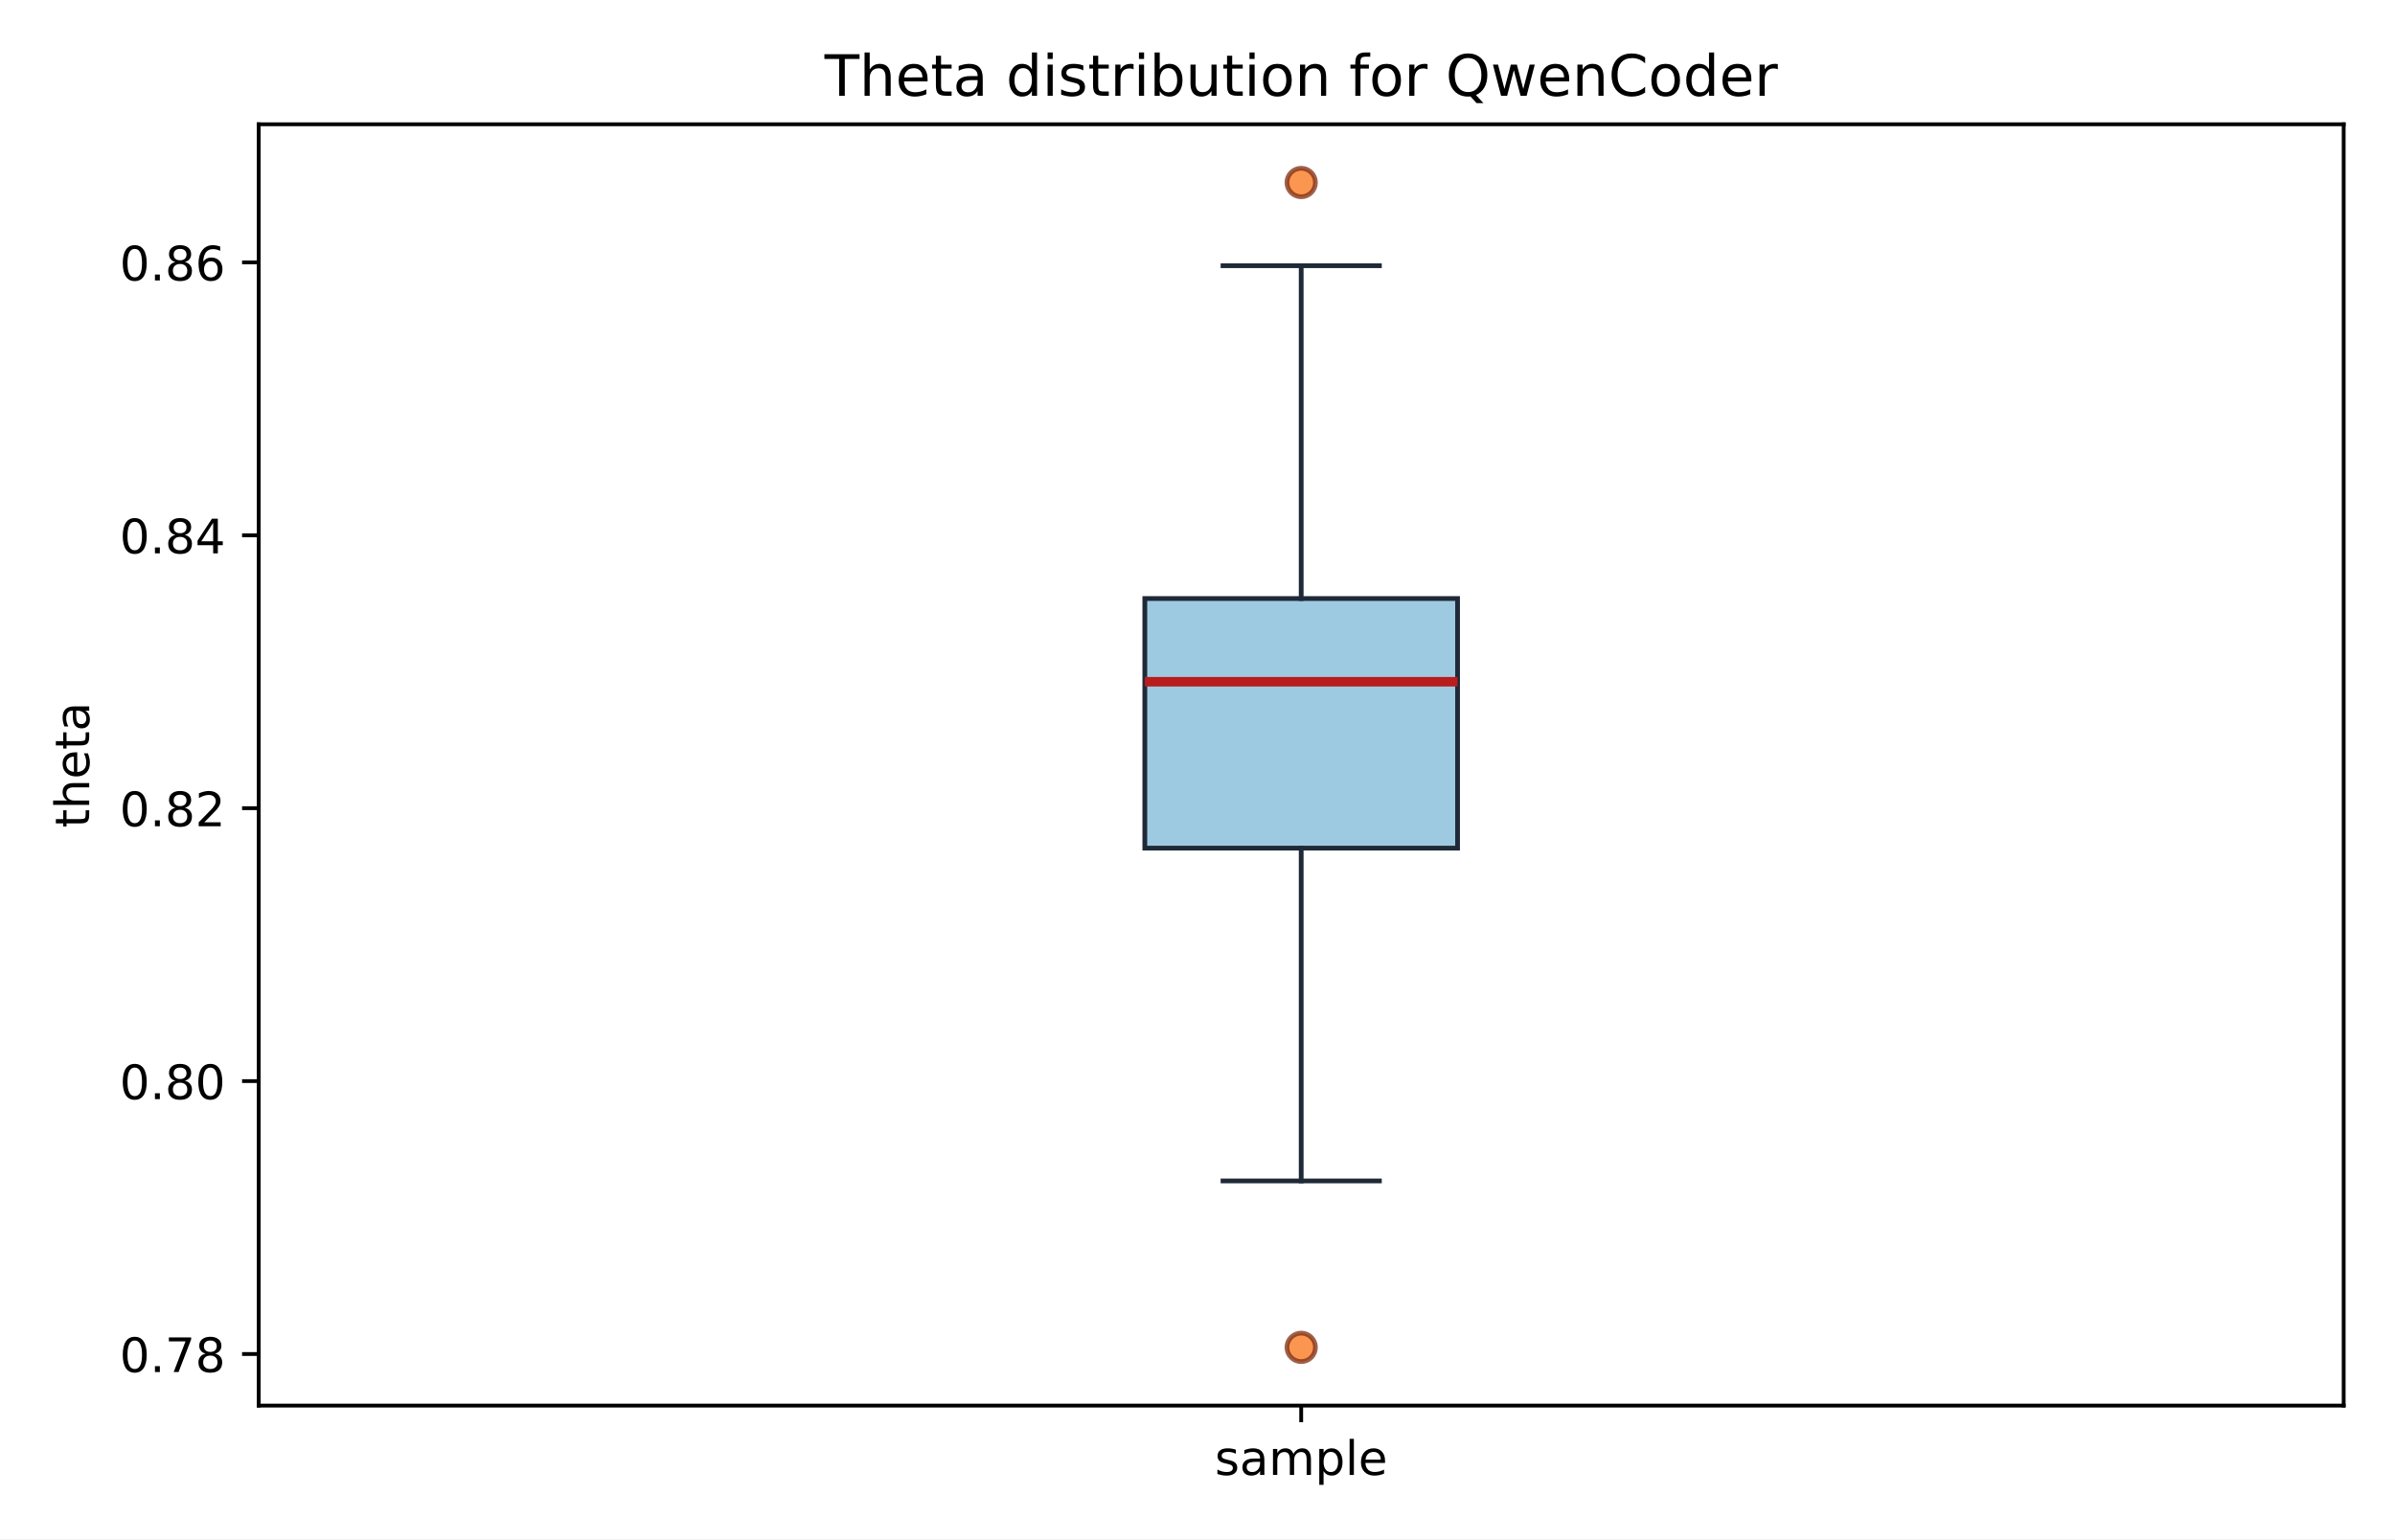
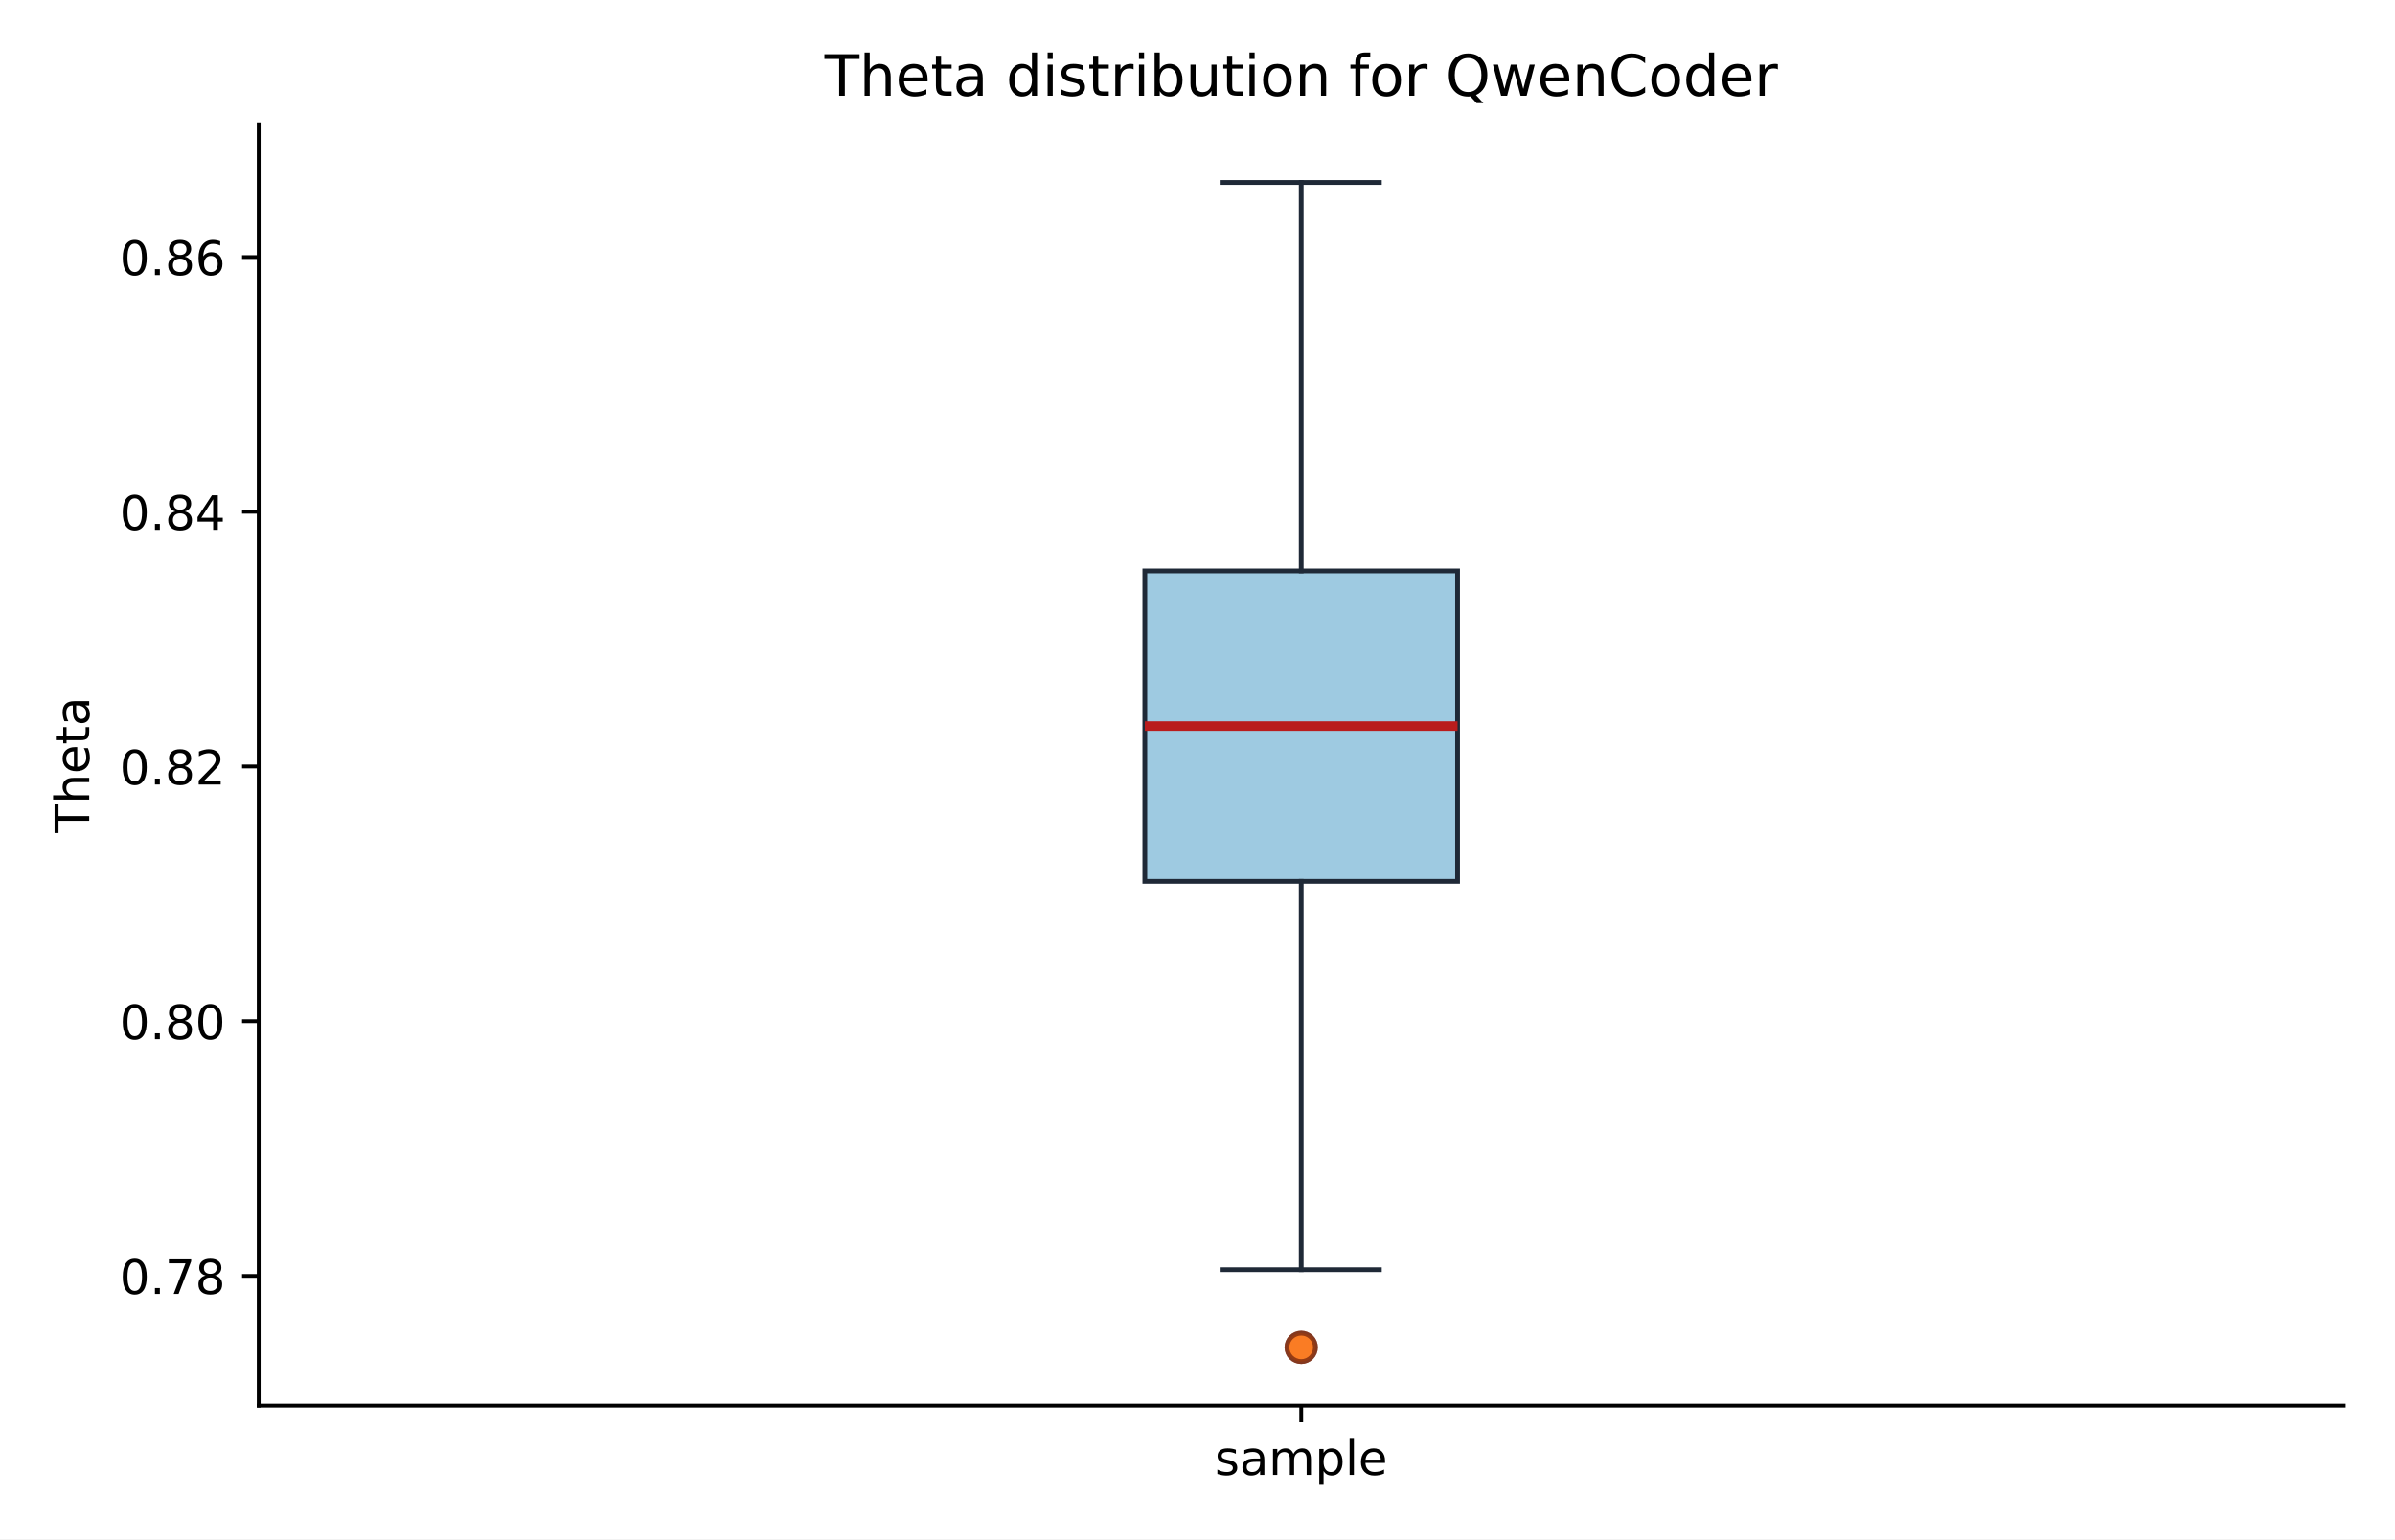
<svg xmlns="http://www.w3.org/2000/svg" xmlns:xlink="http://www.w3.org/1999/xlink" width="504pt" height="324pt" viewBox="0 0 504 324" version="1.1">
  <defs>
    <style type="text/css">*{stroke-linejoin: round; stroke-linecap: butt}</style>
  </defs>
  <g id="figure_1">
    <g id="patch_1">
      <path d="M 0 324  L 504 324  L 504 0  L 0 0  z " style="fill: #ffffff" />
    </g>
    <g id="axes_1">
      <g id="patch_2">
        <path d="M 54.442 295.878  L 493.2 295.878  L 493.2 26.16  L 54.442 26.16  z " style="fill: #ffffff" />
      </g>
      <g id="matplotlib.axis_1">
        <g id="xtick_1">
          <g id="line2d_1">
            <defs>
-               <path id="m2b727cca4b" d="M 0 0  L 0 3.5  " style="stroke: #000000; stroke-width: 0.8" />
+               <path id="mff262474a6" d="M 0 0  L 0 3.5  " style="stroke: #000000; stroke-width: 0.8" />
            </defs>
            <g>
-               <use xlink:href="#m2b727cca4b" x="273.821" y="295.878" style="stroke: #000000; stroke-width: 0.8" />
+               <use xlink:href="#mff262474a6" x="273.821" y="295.878" style="stroke: #000000; stroke-width: 0.8" />
            </g>
          </g>
          <g id="text_1">
            <g transform="translate(255.6423 310.4761) scale(0.1 -0.1)">
              <defs>
                <path id="DejaVuSans-56" d="M 2834 3397  L 2834 2853  Q 2591 2978 2328 3040  Q 2066 3103 1784 3103  Q 1356 3103 1142 2972  Q 928 2841 928 2578  Q 928 2378 1081 2264  Q 1234 2150 1697 2047  L 1894 2003  Q 2506 1872 2764 1633  Q 3022 1394 3022 966  Q 3022 478 2636 193  Q 2250 -91 1575 -91  Q 1294 -91 989 -36  Q 684 19 347 128  L 347 722  Q 666 556 975 473  Q 1284 391 1588 391  Q 1994 391 2212 530  Q 2431 669 2431 922  Q 2431 1156 2273 1281  Q 2116 1406 1581 1522  L 1381 1569  Q 847 1681 609 1914  Q 372 2147 372 2553  Q 372 3047 722 3315  Q 1072 3584 1716 3584  Q 2034 3584 2315 3537  Q 2597 3491 2834 3397  z " transform="scale(0.015625)" />
                <path id="DejaVuSans-44" d="M 2194 1759  Q 1497 1759 1228 1600  Q 959 1441 959 1056  Q 959 750 1161 570  Q 1363 391 1709 391  Q 2188 391 2477 730  Q 2766 1069 2766 1631  L 2766 1759  L 2194 1759  z M 3341 1997  L 3341 0  L 2766 0  L 2766 531  Q 2569 213 2275 61  Q 1981 -91 1556 -91  Q 1019 -91 701 211  Q 384 513 384 1019  Q 384 1609 779 1909  Q 1175 2209 1959 2209  L 2766 2209  L 2766 2266  Q 2766 2663 2505 2880  Q 2244 3097 1772 3097  Q 1472 3097 1187 3025  Q 903 2953 641 2809  L 641 3341  Q 956 3463 1253 3523  Q 1550 3584 1831 3584  Q 2591 3584 2966 3190  Q 3341 2797 3341 1997  z " transform="scale(0.015625)" />
                <path id="DejaVuSans-50" d="M 3328 2828  Q 3544 3216 3844 3400  Q 4144 3584 4550 3584  Q 5097 3584 5394 3201  Q 5691 2819 5691 2113  L 5691 0  L 5113 0  L 5113 2094  Q 5113 2597 4934 2840  Q 4756 3084 4391 3084  Q 3944 3084 3684 2787  Q 3425 2491 3425 1978  L 3425 0  L 2847 0  L 2847 2094  Q 2847 2600 2669 2842  Q 2491 3084 2119 3084  Q 1678 3084 1418 2786  Q 1159 2488 1159 1978  L 1159 0  L 581 0  L 581 3500  L 1159 3500  L 1159 2956  Q 1356 3278 1631 3431  Q 1906 3584 2284 3584  Q 2666 3584 2933 3390  Q 3200 3197 3328 2828  z " transform="scale(0.015625)" />
                <path id="DejaVuSans-53" d="M 1159 525  L 1159 -1331  L 581 -1331  L 581 3500  L 1159 3500  L 1159 2969  Q 1341 3281 1617 3432  Q 1894 3584 2278 3584  Q 2916 3584 3314 3078  Q 3713 2572 3713 1747  Q 3713 922 3314 415  Q 2916 -91 2278 -91  Q 1894 -91 1617 61  Q 1341 213 1159 525  z M 3116 1747  Q 3116 2381 2855 2742  Q 2594 3103 2138 3103  Q 1681 3103 1420 2742  Q 1159 2381 1159 1747  Q 1159 1113 1420 752  Q 1681 391 2138 391  Q 2594 391 2855 752  Q 3116 1113 3116 1747  z " transform="scale(0.015625)" />
                <path id="DejaVuSans-4f" d="M 603 4863  L 1178 4863  L 1178 0  L 603 0  L 603 4863  z " transform="scale(0.015625)" />
                <path id="DejaVuSans-48" d="M 3597 1894  L 3597 1613  L 953 1613  Q 991 1019 1311 708  Q 1631 397 2203 397  Q 2534 397 2845 478  Q 3156 559 3463 722  L 3463 178  Q 3153 47 2828 -22  Q 2503 -91 2169 -91  Q 1331 -91 842 396  Q 353 884 353 1716  Q 353 2575 817 3079  Q 1281 3584 2069 3584  Q 2775 3584 3186 3129  Q 3597 2675 3597 1894  z M 3022 2063  Q 3016 2534 2758 2815  Q 2500 3097 2075 3097  Q 1594 3097 1305 2825  Q 1016 2553 972 2059  L 3022 2063  z " transform="scale(0.015625)" />
              </defs>
              <use xlink:href="#DejaVuSans-56" />
              <use xlink:href="#DejaVuSans-44" transform="translate(52.09375 0)" />
              <use xlink:href="#DejaVuSans-50" transform="translate(113.375 0)" />
              <use xlink:href="#DejaVuSans-53" transform="translate(210.7812 0)" />
              <use xlink:href="#DejaVuSans-4f" transform="translate(274.2656 0)" />
              <use xlink:href="#DejaVuSans-48" transform="translate(302.0469 0)" />
            </g>
          </g>
        </g>
      </g>
      <g id="matplotlib.axis_2">
        <g id="ytick_1">
          <g id="line2d_2">
            <defs>
-               <path id="m1a3e6678fd" d="M 0 0  L -3.5 0  " style="stroke: #000000; stroke-width: 0.8" />
+               <path id="m7a78f2e163" d="M 0 0  L -3.5 0  " style="stroke: #000000; stroke-width: 0.8" />
            </defs>
            <g>
-               <use xlink:href="#m1a3e6678fd" x="54.442" y="285.019" style="stroke: #000000; stroke-width: 0.8" />
+               <use xlink:href="#m7a78f2e163" x="54.442" y="268.579" style="stroke: #000000; stroke-width: 0.8" />
            </g>
          </g>
          <g id="text_2">
-             <g transform="translate(25.17672 288.8177) scale(0.1 -0.1)">
+             <g transform="translate(25.17672 272.3778) scale(0.1 -0.1)">
              <defs>
                <path id="DejaVuSans-13" d="M 2034 4250  Q 1547 4250 1301 3770  Q 1056 3291 1056 2328  Q 1056 1369 1301 889  Q 1547 409 2034 409  Q 2525 409 2770 889  Q 3016 1369 3016 2328  Q 3016 3291 2770 3770  Q 2525 4250 2034 4250  z M 2034 4750  Q 2819 4750 3233 4129  Q 3647 3509 3647 2328  Q 3647 1150 3233 529  Q 2819 -91 2034 -91  Q 1250 -91 836 529  Q 422 1150 422 2328  Q 422 3509 836 4129  Q 1250 4750 2034 4750  z " transform="scale(0.015625)" />
                <path id="DejaVuSans-11" d="M 684 794  L 1344 794  L 1344 0  L 684 0  L 684 794  z " transform="scale(0.015625)" />
                <path id="DejaVuSans-1a" d="M 525 4666  L 3525 4666  L 3525 4397  L 1831 0  L 1172 0  L 2766 4134  L 525 4134  L 525 4666  z " transform="scale(0.015625)" />
                <path id="DejaVuSans-1b" d="M 2034 2216  Q 1584 2216 1326 1975  Q 1069 1734 1069 1313  Q 1069 891 1326 650  Q 1584 409 2034 409  Q 2484 409 2743 651  Q 3003 894 3003 1313  Q 3003 1734 2745 1975  Q 2488 2216 2034 2216  z M 1403 2484  Q 997 2584 770 2862  Q 544 3141 544 3541  Q 544 4100 942 4425  Q 1341 4750 2034 4750  Q 2731 4750 3128 4425  Q 3525 4100 3525 3541  Q 3525 3141 3298 2862  Q 3072 2584 2669 2484  Q 3125 2378 3379 2068  Q 3634 1759 3634 1313  Q 3634 634 3220 271  Q 2806 -91 2034 -91  Q 1263 -91 848 271  Q 434 634 434 1313  Q 434 1759 690 2068  Q 947 2378 1403 2484  z M 1172 3481  Q 1172 3119 1398 2916  Q 1625 2713 2034 2713  Q 2441 2713 2670 2916  Q 2900 3119 2900 3481  Q 2900 3844 2670 4047  Q 2441 4250 2034 4250  Q 1625 4250 1398 4047  Q 1172 3844 1172 3481  z " transform="scale(0.015625)" />
              </defs>
              <use xlink:href="#DejaVuSans-13" />
              <use xlink:href="#DejaVuSans-11" transform="translate(63.625 0)" />
              <use xlink:href="#DejaVuSans-1a" transform="translate(95.40625 0)" />
              <use xlink:href="#DejaVuSans-1b" transform="translate(159.0312 0)" />
            </g>
          </g>
        </g>
        <g id="ytick_2">
          <g id="line2d_3">
            <g>
-               <use xlink:href="#m1a3e6678fd" x="54.442" y="227.573" style="stroke: #000000; stroke-width: 0.8" />
+               <use xlink:href="#m7a78f2e163" x="54.442" y="214.962" style="stroke: #000000; stroke-width: 0.8" />
            </g>
          </g>
          <g id="text_3">
-             <g transform="translate(25.17672 231.3714) scale(0.1 -0.1)">
+             <g transform="translate(25.17672 218.7612) scale(0.1 -0.1)">
              <use xlink:href="#DejaVuSans-13" />
              <use xlink:href="#DejaVuSans-11" transform="translate(63.625 0)" />
              <use xlink:href="#DejaVuSans-1b" transform="translate(95.40625 0)" />
              <use xlink:href="#DejaVuSans-13" transform="translate(159.0312 0)" />
            </g>
          </g>
        </g>
        <g id="ytick_3">
          <g id="line2d_4">
            <g>
-               <use xlink:href="#m1a3e6678fd" x="54.442" y="170.126" style="stroke: #000000; stroke-width: 0.8" />
+               <use xlink:href="#m7a78f2e163" x="54.442" y="161.346" style="stroke: #000000; stroke-width: 0.8" />
            </g>
          </g>
          <g id="text_4">
-             <g transform="translate(25.17672 173.925) scale(0.1 -0.1)">
+             <g transform="translate(25.17672 165.1446) scale(0.1 -0.1)">
              <defs>
                <path id="DejaVuSans-15" d="M 1228 531  L 3431 531  L 3431 0  L 469 0  L 469 531  Q 828 903 1448 1529  Q 2069 2156 2228 2338  Q 2531 2678 2651 2914  Q 2772 3150 2772 3378  Q 2772 3750 2511 3984  Q 2250 4219 1831 4219  Q 1534 4219 1204 4116  Q 875 4013 500 3803  L 500 4441  Q 881 4594 1212 4672  Q 1544 4750 1819 4750  Q 2544 4750 2975 4387  Q 3406 4025 3406 3419  Q 3406 3131 3298 2873  Q 3191 2616 2906 2266  Q 2828 2175 2409 1742  Q 1991 1309 1228 531  z " transform="scale(0.015625)" />
              </defs>
              <use xlink:href="#DejaVuSans-13" />
              <use xlink:href="#DejaVuSans-11" transform="translate(63.625 0)" />
              <use xlink:href="#DejaVuSans-1b" transform="translate(95.40625 0)" />
              <use xlink:href="#DejaVuSans-15" transform="translate(159.0312 0)" />
            </g>
          </g>
        </g>
        <g id="ytick_4">
          <g id="line2d_5">
            <g>
-               <use xlink:href="#m1a3e6678fd" x="54.442" y="112.68" style="stroke: #000000; stroke-width: 0.8" />
+               <use xlink:href="#m7a78f2e163" x="54.442" y="107.729" style="stroke: #000000; stroke-width: 0.8" />
            </g>
          </g>
          <g id="text_5">
-             <g transform="translate(25.17672 116.4786) scale(0.1 -0.1)">
+             <g transform="translate(25.17672 111.528) scale(0.1 -0.1)">
              <defs>
                <path id="DejaVuSans-17" d="M 2419 4116  L 825 1625  L 2419 1625  L 2419 4116  z M 2253 4666  L 3047 4666  L 3047 1625  L 3713 1625  L 3713 1100  L 3047 1100  L 3047 0  L 2419 0  L 2419 1100  L 313 1100  L 313 1709  L 2253 4666  z " transform="scale(0.015625)" />
              </defs>
              <use xlink:href="#DejaVuSans-13" />
              <use xlink:href="#DejaVuSans-11" transform="translate(63.625 0)" />
              <use xlink:href="#DejaVuSans-1b" transform="translate(95.40625 0)" />
              <use xlink:href="#DejaVuSans-17" transform="translate(159.0312 0)" />
            </g>
          </g>
        </g>
        <g id="ytick_5">
          <g id="line2d_6">
            <g>
-               <use xlink:href="#m1a3e6678fd" x="54.442" y="55.233" style="stroke: #000000; stroke-width: 0.8" />
+               <use xlink:href="#m7a78f2e163" x="54.442" y="54.113" style="stroke: #000000; stroke-width: 0.8" />
            </g>
          </g>
          <g id="text_6">
-             <g transform="translate(25.17672 59.03229) scale(0.1 -0.1)">
+             <g transform="translate(25.17672 57.91139) scale(0.1 -0.1)">
              <defs>
                <path id="DejaVuSans-19" d="M 2113 2584  Q 1688 2584 1439 2293  Q 1191 2003 1191 1497  Q 1191 994 1439 701  Q 1688 409 2113 409  Q 2538 409 2786 701  Q 3034 994 3034 1497  Q 3034 2003 2786 2293  Q 2538 2584 2113 2584  z M 3366 4563  L 3366 3988  Q 3128 4100 2886 4159  Q 2644 4219 2406 4219  Q 1781 4219 1451 3797  Q 1122 3375 1075 2522  Q 1259 2794 1537 2939  Q 1816 3084 2150 3084  Q 2853 3084 3261 2657  Q 3669 2231 3669 1497  Q 3669 778 3244 343  Q 2819 -91 2113 -91  Q 1303 -91 875 529  Q 447 1150 447 2328  Q 447 3434 972 4092  Q 1497 4750 2381 4750  Q 2619 4750 2861 4703  Q 3103 4656 3366 4563  z " transform="scale(0.015625)" />
              </defs>
              <use xlink:href="#DejaVuSans-13" />
              <use xlink:href="#DejaVuSans-11" transform="translate(63.625 0)" />
              <use xlink:href="#DejaVuSans-1b" transform="translate(95.40625 0)" />
              <use xlink:href="#DejaVuSans-19" transform="translate(159.0312 0)" />
            </g>
          </g>
        </g>
        <g id="text_7">
-           <g transform="translate(18.77437 174.2485) rotate(-90) scale(0.1 -0.1)">
+           <g transform="translate(18.77437 175.3423) rotate(-90) scale(0.1 -0.1)">
            <defs>
+               <path id="DejaVuSans-37" d="M -19 4666  L 3928 4666  L 3928 4134  L 2272 4134  L 2272 0  L 1638 0  L 1638 4134  L -19 4134  L -19 4666  z " transform="scale(0.015625)" />
+               <path id="DejaVuSans-4b" d="M 3513 2113  L 3513 0  L 2938 0  L 2938 2094  Q 2938 2591 2744 2837  Q 2550 3084 2163 3084  Q 1697 3084 1428 2787  Q 1159 2491 1159 1978  L 1159 0  L 581 0  L 581 4863  L 1159 4863  L 1159 2956  Q 1366 3272 1645 3428  Q 1925 3584 2291 3584  Q 2894 3584 3203 3211  Q 3513 2838 3513 2113  z " transform="scale(0.015625)" />
              <path id="DejaVuSans-57" d="M 1172 4494  L 1172 3500  L 2356 3500  L 2356 3053  L 1172 3053  L 1172 1153  Q 1172 725 1289 603  Q 1406 481 1766 481  L 2356 481  L 2356 0  L 1766 0  Q 1100 0 847 248  Q 594 497 594 1153  L 594 3053  L 172 3053  L 172 3500  L 594 3500  L 594 4494  L 1172 4494  z " transform="scale(0.015625)" />
-               <path id="DejaVuSans-4b" d="M 3513 2113  L 3513 0  L 2938 0  L 2938 2094  Q 2938 2591 2744 2837  Q 2550 3084 2163 3084  Q 1697 3084 1428 2787  Q 1159 2491 1159 1978  L 1159 0  L 581 0  L 581 4863  L 1159 4863  L 1159 2956  Q 1366 3272 1645 3428  Q 1925 3584 2291 3584  Q 2894 3584 3203 3211  Q 3513 2838 3513 2113  z " transform="scale(0.015625)" />
            </defs>
-             <use xlink:href="#DejaVuSans-57" />
-             <use xlink:href="#DejaVuSans-4b" transform="translate(39.20312 0)" />
-             <use xlink:href="#DejaVuSans-48" transform="translate(102.5781 0)" />
-             <use xlink:href="#DejaVuSans-57" transform="translate(164.1094 0)" />
-             <use xlink:href="#DejaVuSans-44" transform="translate(203.3125 0)" />
+             <use xlink:href="#DejaVuSans-37" />
+             <use xlink:href="#DejaVuSans-4b" transform="translate(61.07812 0)" />
+             <use xlink:href="#DejaVuSans-48" transform="translate(124.4531 0)" />
+             <use xlink:href="#DejaVuSans-57" transform="translate(185.9844 0)" />
+             <use xlink:href="#DejaVuSans-44" transform="translate(225.1875 0)" />
          </g>
        </g>
      </g>
      <g id="patch_3">
-         <path d="M 240.914 178.533  L 306.728 178.533  L 306.728 125.991  L 240.914 125.991  L 240.914 178.533  z " clip-path="url(#p6304ca70a5)" style="fill: #9ecae1; stroke: #1f2937; stroke-linejoin: miter" />
+         <path d="M 240.914 185.539  L 306.728 185.539  L 306.728 120.153  L 240.914 120.153  L 240.914 185.539  z " clip-path="url(#p2cf0e8b81e)" style="fill: #9ecae1; stroke: #1f2937; stroke-linejoin: miter" />
      </g>
      <g id="line2d_7">
-         <path d="M 273.821 178.533  L 273.821 248.589  " clip-path="url(#p6304ca70a5)" style="fill: none; stroke: #1f2937; stroke-linecap: square" />
+         <path d="M 273.821 185.539  L 273.821 267.271  " clip-path="url(#p2cf0e8b81e)" style="fill: none; stroke: #1f2937; stroke-linecap: square" />
      </g>
      <g id="line2d_8">
-         <path d="M 273.821 125.991  L 273.821 55.934  " clip-path="url(#p6304ca70a5)" style="fill: none; stroke: #1f2937; stroke-linecap: square" />
+         <path d="M 273.821 120.153  L 273.821 38.42  " clip-path="url(#p2cf0e8b81e)" style="fill: none; stroke: #1f2937; stroke-linecap: square" />
      </g>
      <g id="line2d_9">
-         <path d="M 257.368 248.589  L 290.275 248.589  " clip-path="url(#p6304ca70a5)" style="fill: none; stroke: #1f2937; stroke-linecap: square" />
+         <path d="M 257.368 267.271  L 290.275 267.271  " clip-path="url(#p2cf0e8b81e)" style="fill: none; stroke: #1f2937; stroke-linecap: square" />
      </g>
      <g id="line2d_10">
-         <path d="M 257.368 55.934  L 290.275 55.934  " clip-path="url(#p6304ca70a5)" style="fill: none; stroke: #1f2937; stroke-linecap: square" />
+         <path d="M 257.368 38.42  L 290.275 38.42  " clip-path="url(#p2cf0e8b81e)" style="fill: none; stroke: #1f2937; stroke-linecap: square" />
      </g>
      <g id="line2d_11">
        <defs>
-           <path id="m743e1f013f" d="M 0 3  C 0.796 3 1.559 2.684 2.121 2.121  C 2.684 1.559 3 0.796 3 0  C 3 -0.796 2.684 -1.559 2.121 -2.121  C 1.559 -2.684 0.796 -3 0 -3  C -0.796 -3 -1.559 -2.684 -2.121 -2.121  C -2.684 -1.559 -3 -0.796 -3 0  C -3 0.796 -2.684 1.559 -2.121 2.121  C -1.559 2.684 -0.796 3 0 3  z " style="stroke: #7c2d12; stroke-opacity: 0.75" />
+           <path id="m7e22708cfb" d="M 0 3  C 0.796 3 1.559 2.684 2.121 2.121  C 2.684 1.559 3 0.796 3 0  C 3 -0.796 2.684 -1.559 2.121 -2.121  C 1.559 -2.684 0.796 -3 0 -3  C -0.796 -3 -1.559 -2.684 -2.121 -2.121  C -2.684 -1.559 -3 -0.796 -3 0  C -3 0.796 -2.684 1.559 -2.121 2.121  C -1.559 2.684 -0.796 3 0 3  z " style="stroke: #7c2d12; stroke-opacity: 0.75" />
        </defs>
-         <g clip-path="url(#p6304ca70a5)">
-           <use xlink:href="#m743e1f013f" x="273.821" y="283.618" style="fill: #f97316; fill-opacity: 0.75; stroke: #7c2d12; stroke-opacity: 0.75" />
-           <use xlink:href="#m743e1f013f" x="273.821" y="38.42" style="fill: #f97316; fill-opacity: 0.75; stroke: #7c2d12; stroke-opacity: 0.75" />
+         <g clip-path="url(#p2cf0e8b81e)">
+           <use xlink:href="#m7e22708cfb" x="273.821" y="283.618" style="fill: #f97316; fill-opacity: 0.75; stroke: #7c2d12; stroke-opacity: 0.75" />
+           <use xlink:href="#m7e22708cfb" x="273.821" y="283.618" style="fill: #f97316; fill-opacity: 0.75; stroke: #7c2d12; stroke-opacity: 0.75" />
        </g>
      </g>
      <g id="line2d_12">
-         <path d="M 240.914 143.505  L 306.728 143.505  " clip-path="url(#p6304ca70a5)" style="fill: none; stroke: #b91c1c; stroke-width: 2" />
+         <path d="M 240.914 152.846  L 306.728 152.846  " clip-path="url(#p2cf0e8b81e)" style="fill: none; stroke: #b91c1c; stroke-width: 2" />
      </g>
      <g id="patch_4">
        <path d="M 54.442 295.878  L 54.442 26.16  " style="fill: none; stroke: #000000; stroke-width: 0.8; stroke-linejoin: miter; stroke-linecap: square" />
      </g>
      <g id="patch_5">
-         <path d="M 493.2 295.878  L 493.2 26.16  " style="fill: none; stroke: #000000; stroke-width: 0.8; stroke-linejoin: miter; stroke-linecap: square" />
-       </g>
-       <g id="patch_6">
        <path d="M 54.442 295.878  L 493.2 295.878  " style="fill: none; stroke: #000000; stroke-width: 0.8; stroke-linejoin: miter; stroke-linecap: square" />
-       </g>
-       <g id="patch_7">
-         <path d="M 54.442 26.16  L 493.2 26.16  " style="fill: none; stroke: #000000; stroke-width: 0.8; stroke-linejoin: miter; stroke-linecap: square" />
      </g>
      <g id="text_8">
        <g transform="translate(173.518 20.16) scale(0.12 -0.12)">
          <defs>
-             <path id="DejaVuSans-37" d="M -19 4666  L 3928 4666  L 3928 4134  L 2272 4134  L 2272 0  L 1638 0  L 1638 4134  L -19 4134  L -19 4666  z " transform="scale(0.015625)" />
            <path id="DejaVuSans-3" transform="scale(0.015625)" />
            <path id="DejaVuSans-47" d="M 2906 2969  L 2906 4863  L 3481 4863  L 3481 0  L 2906 0  L 2906 525  Q 2725 213 2448 61  Q 2172 -91 1784 -91  Q 1150 -91 751 415  Q 353 922 353 1747  Q 353 2572 751 3078  Q 1150 3584 1784 3584  Q 2172 3584 2448 3432  Q 2725 3281 2906 2969  z M 947 1747  Q 947 1113 1208 752  Q 1469 391 1925 391  Q 2381 391 2643 752  Q 2906 1113 2906 1747  Q 2906 2381 2643 2742  Q 2381 3103 1925 3103  Q 1469 3103 1208 2742  Q 947 2381 947 1747  z " transform="scale(0.015625)" />
            <path id="DejaVuSans-4c" d="M 603 3500  L 1178 3500  L 1178 0  L 603 0  L 603 3500  z M 603 4863  L 1178 4863  L 1178 4134  L 603 4134  L 603 4863  z " transform="scale(0.015625)" />
            <path id="DejaVuSans-55" d="M 2631 2963  Q 2534 3019 2420 3045  Q 2306 3072 2169 3072  Q 1681 3072 1420 2755  Q 1159 2438 1159 1844  L 1159 0  L 581 0  L 581 3500  L 1159 3500  L 1159 2956  Q 1341 3275 1631 3429  Q 1922 3584 2338 3584  Q 2397 3584 2469 3576  Q 2541 3569 2628 3553  L 2631 2963  z " transform="scale(0.015625)" />
            <path id="DejaVuSans-45" d="M 3116 1747  Q 3116 2381 2855 2742  Q 2594 3103 2138 3103  Q 1681 3103 1420 2742  Q 1159 2381 1159 1747  Q 1159 1113 1420 752  Q 1681 391 2138 391  Q 2594 391 2855 752  Q 3116 1113 3116 1747  z M 1159 2969  Q 1341 3281 1617 3432  Q 1894 3584 2278 3584  Q 2916 3584 3314 3078  Q 3713 2572 3713 1747  Q 3713 922 3314 415  Q 2916 -91 2278 -91  Q 1894 -91 1617 61  Q 1341 213 1159 525  L 1159 0  L 581 0  L 581 4863  L 1159 4863  L 1159 2969  z " transform="scale(0.015625)" />
            <path id="DejaVuSans-58" d="M 544 1381  L 544 3500  L 1119 3500  L 1119 1403  Q 1119 906 1312 657  Q 1506 409 1894 409  Q 2359 409 2629 706  Q 2900 1003 2900 1516  L 2900 3500  L 3475 3500  L 3475 0  L 2900 0  L 2900 538  Q 2691 219 2414 64  Q 2138 -91 1772 -91  Q 1169 -91 856 284  Q 544 659 544 1381  z M 1991 3584  L 1991 3584  z " transform="scale(0.015625)" />
            <path id="DejaVuSans-52" d="M 1959 3097  Q 1497 3097 1228 2736  Q 959 2375 959 1747  Q 959 1119 1226 758  Q 1494 397 1959 397  Q 2419 397 2687 759  Q 2956 1122 2956 1747  Q 2956 2369 2687 2733  Q 2419 3097 1959 3097  z M 1959 3584  Q 2709 3584 3137 3096  Q 3566 2609 3566 1747  Q 3566 888 3137 398  Q 2709 -91 1959 -91  Q 1206 -91 779 398  Q 353 888 353 1747  Q 353 2609 779 3096  Q 1206 3584 1959 3584  z " transform="scale(0.015625)" />
            <path id="DejaVuSans-51" d="M 3513 2113  L 3513 0  L 2938 0  L 2938 2094  Q 2938 2591 2744 2837  Q 2550 3084 2163 3084  Q 1697 3084 1428 2787  Q 1159 2491 1159 1978  L 1159 0  L 581 0  L 581 3500  L 1159 3500  L 1159 2956  Q 1366 3272 1645 3428  Q 1925 3584 2291 3584  Q 2894 3584 3203 3211  Q 3513 2838 3513 2113  z " transform="scale(0.015625)" />
            <path id="DejaVuSans-49" d="M 2375 4863  L 2375 4384  L 1825 4384  Q 1516 4384 1395 4259  Q 1275 4134 1275 3809  L 1275 3500  L 2222 3500  L 2222 3053  L 1275 3053  L 1275 0  L 697 0  L 697 3053  L 147 3053  L 147 3500  L 697 3500  L 697 3744  Q 697 4328 969 4595  Q 1241 4863 1831 4863  L 2375 4863  z " transform="scale(0.015625)" />
            <path id="DejaVuSans-34" d="M 2522 4238  Q 1834 4238 1429 3725  Q 1025 3213 1025 2328  Q 1025 1447 1429 934  Q 1834 422 2522 422  Q 3209 422 3611 934  Q 4013 1447 4013 2328  Q 4013 3213 3611 3725  Q 3209 4238 2522 4238  z M 3406 84  L 4238 -825  L 3475 -825  L 2784 -78  Q 2681 -84 2626 -87  Q 2572 -91 2522 -91  Q 1538 -91 948 567  Q 359 1225 359 2328  Q 359 3434 948 4092  Q 1538 4750 2522 4750  Q 3503 4750 4090 4092  Q 4678 3434 4678 2328  Q 4678 1516 4351 937  Q 4025 359 3406 84  z " transform="scale(0.015625)" />
            <path id="DejaVuSans-5a" d="M 269 3500  L 844 3500  L 1563 769  L 2278 3500  L 2956 3500  L 3675 769  L 4391 3500  L 4966 3500  L 4050 0  L 3372 0  L 2619 2869  L 1863 0  L 1184 0  L 269 3500  z " transform="scale(0.015625)" />
            <path id="DejaVuSans-26" d="M 4122 4306  L 4122 3641  Q 3803 3938 3442 4084  Q 3081 4231 2675 4231  Q 1875 4231 1450 3742  Q 1025 3253 1025 2328  Q 1025 1406 1450 917  Q 1875 428 2675 428  Q 3081 428 3442 575  Q 3803 722 4122 1019  L 4122 359  Q 3791 134 3420 21  Q 3050 -91 2638 -91  Q 1578 -91 968 557  Q 359 1206 359 2328  Q 359 3453 968 4101  Q 1578 4750 2638 4750  Q 3056 4750 3426 4639  Q 3797 4528 4122 4306  z " transform="scale(0.015625)" />
          </defs>
          <use xlink:href="#DejaVuSans-37" />
          <use xlink:href="#DejaVuSans-4b" transform="translate(61.07812 0)" />
          <use xlink:href="#DejaVuSans-48" transform="translate(124.4531 0)" />
          <use xlink:href="#DejaVuSans-57" transform="translate(185.9844 0)" />
          <use xlink:href="#DejaVuSans-44" transform="translate(225.1875 0)" />
          <use xlink:href="#DejaVuSans-3" transform="translate(286.4688 0)" />
          <use xlink:href="#DejaVuSans-47" transform="translate(318.25 0)" />
          <use xlink:href="#DejaVuSans-4c" transform="translate(381.7344 0)" />
          <use xlink:href="#DejaVuSans-56" transform="translate(409.5156 0)" />
          <use xlink:href="#DejaVuSans-57" transform="translate(461.6094 0)" />
          <use xlink:href="#DejaVuSans-55" transform="translate(500.8125 0)" />
          <use xlink:href="#DejaVuSans-4c" transform="translate(541.9219 0)" />
          <use xlink:href="#DejaVuSans-45" transform="translate(569.7031 0)" />
          <use xlink:href="#DejaVuSans-58" transform="translate(633.1875 0)" />
          <use xlink:href="#DejaVuSans-57" transform="translate(696.5625 0)" />
          <use xlink:href="#DejaVuSans-4c" transform="translate(735.7656 0)" />
          <use xlink:href="#DejaVuSans-52" transform="translate(763.5469 0)" />
          <use xlink:href="#DejaVuSans-51" transform="translate(824.7344 0)" />
          <use xlink:href="#DejaVuSans-3" transform="translate(888.1094 0)" />
          <use xlink:href="#DejaVuSans-49" transform="translate(919.8906 0)" />
          <use xlink:href="#DejaVuSans-52" transform="translate(955.0938 0)" />
          <use xlink:href="#DejaVuSans-55" transform="translate(1016.281 0)" />
          <use xlink:href="#DejaVuSans-3" transform="translate(1057.391 0)" />
          <use xlink:href="#DejaVuSans-34" transform="translate(1089.172 0)" />
          <use xlink:href="#DejaVuSans-5a" transform="translate(1167.891 0)" />
          <use xlink:href="#DejaVuSans-48" transform="translate(1249.672 0)" />
          <use xlink:href="#DejaVuSans-51" transform="translate(1311.203 0)" />
          <use xlink:href="#DejaVuSans-26" transform="translate(1374.578 0)" />
          <use xlink:href="#DejaVuSans-52" transform="translate(1444.406 0)" />
          <use xlink:href="#DejaVuSans-47" transform="translate(1505.594 0)" />
          <use xlink:href="#DejaVuSans-48" transform="translate(1569.078 0)" />
          <use xlink:href="#DejaVuSans-55" transform="translate(1630.609 0)" />
        </g>
      </g>
    </g>
  </g>
  <defs>
-     <clipPath id="p6304ca70a5">
+     <clipPath id="p2cf0e8b81e">
      <rect x="54.442" y="26.16" width="438.758" height="269.718" />
    </clipPath>
  </defs>
</svg>
